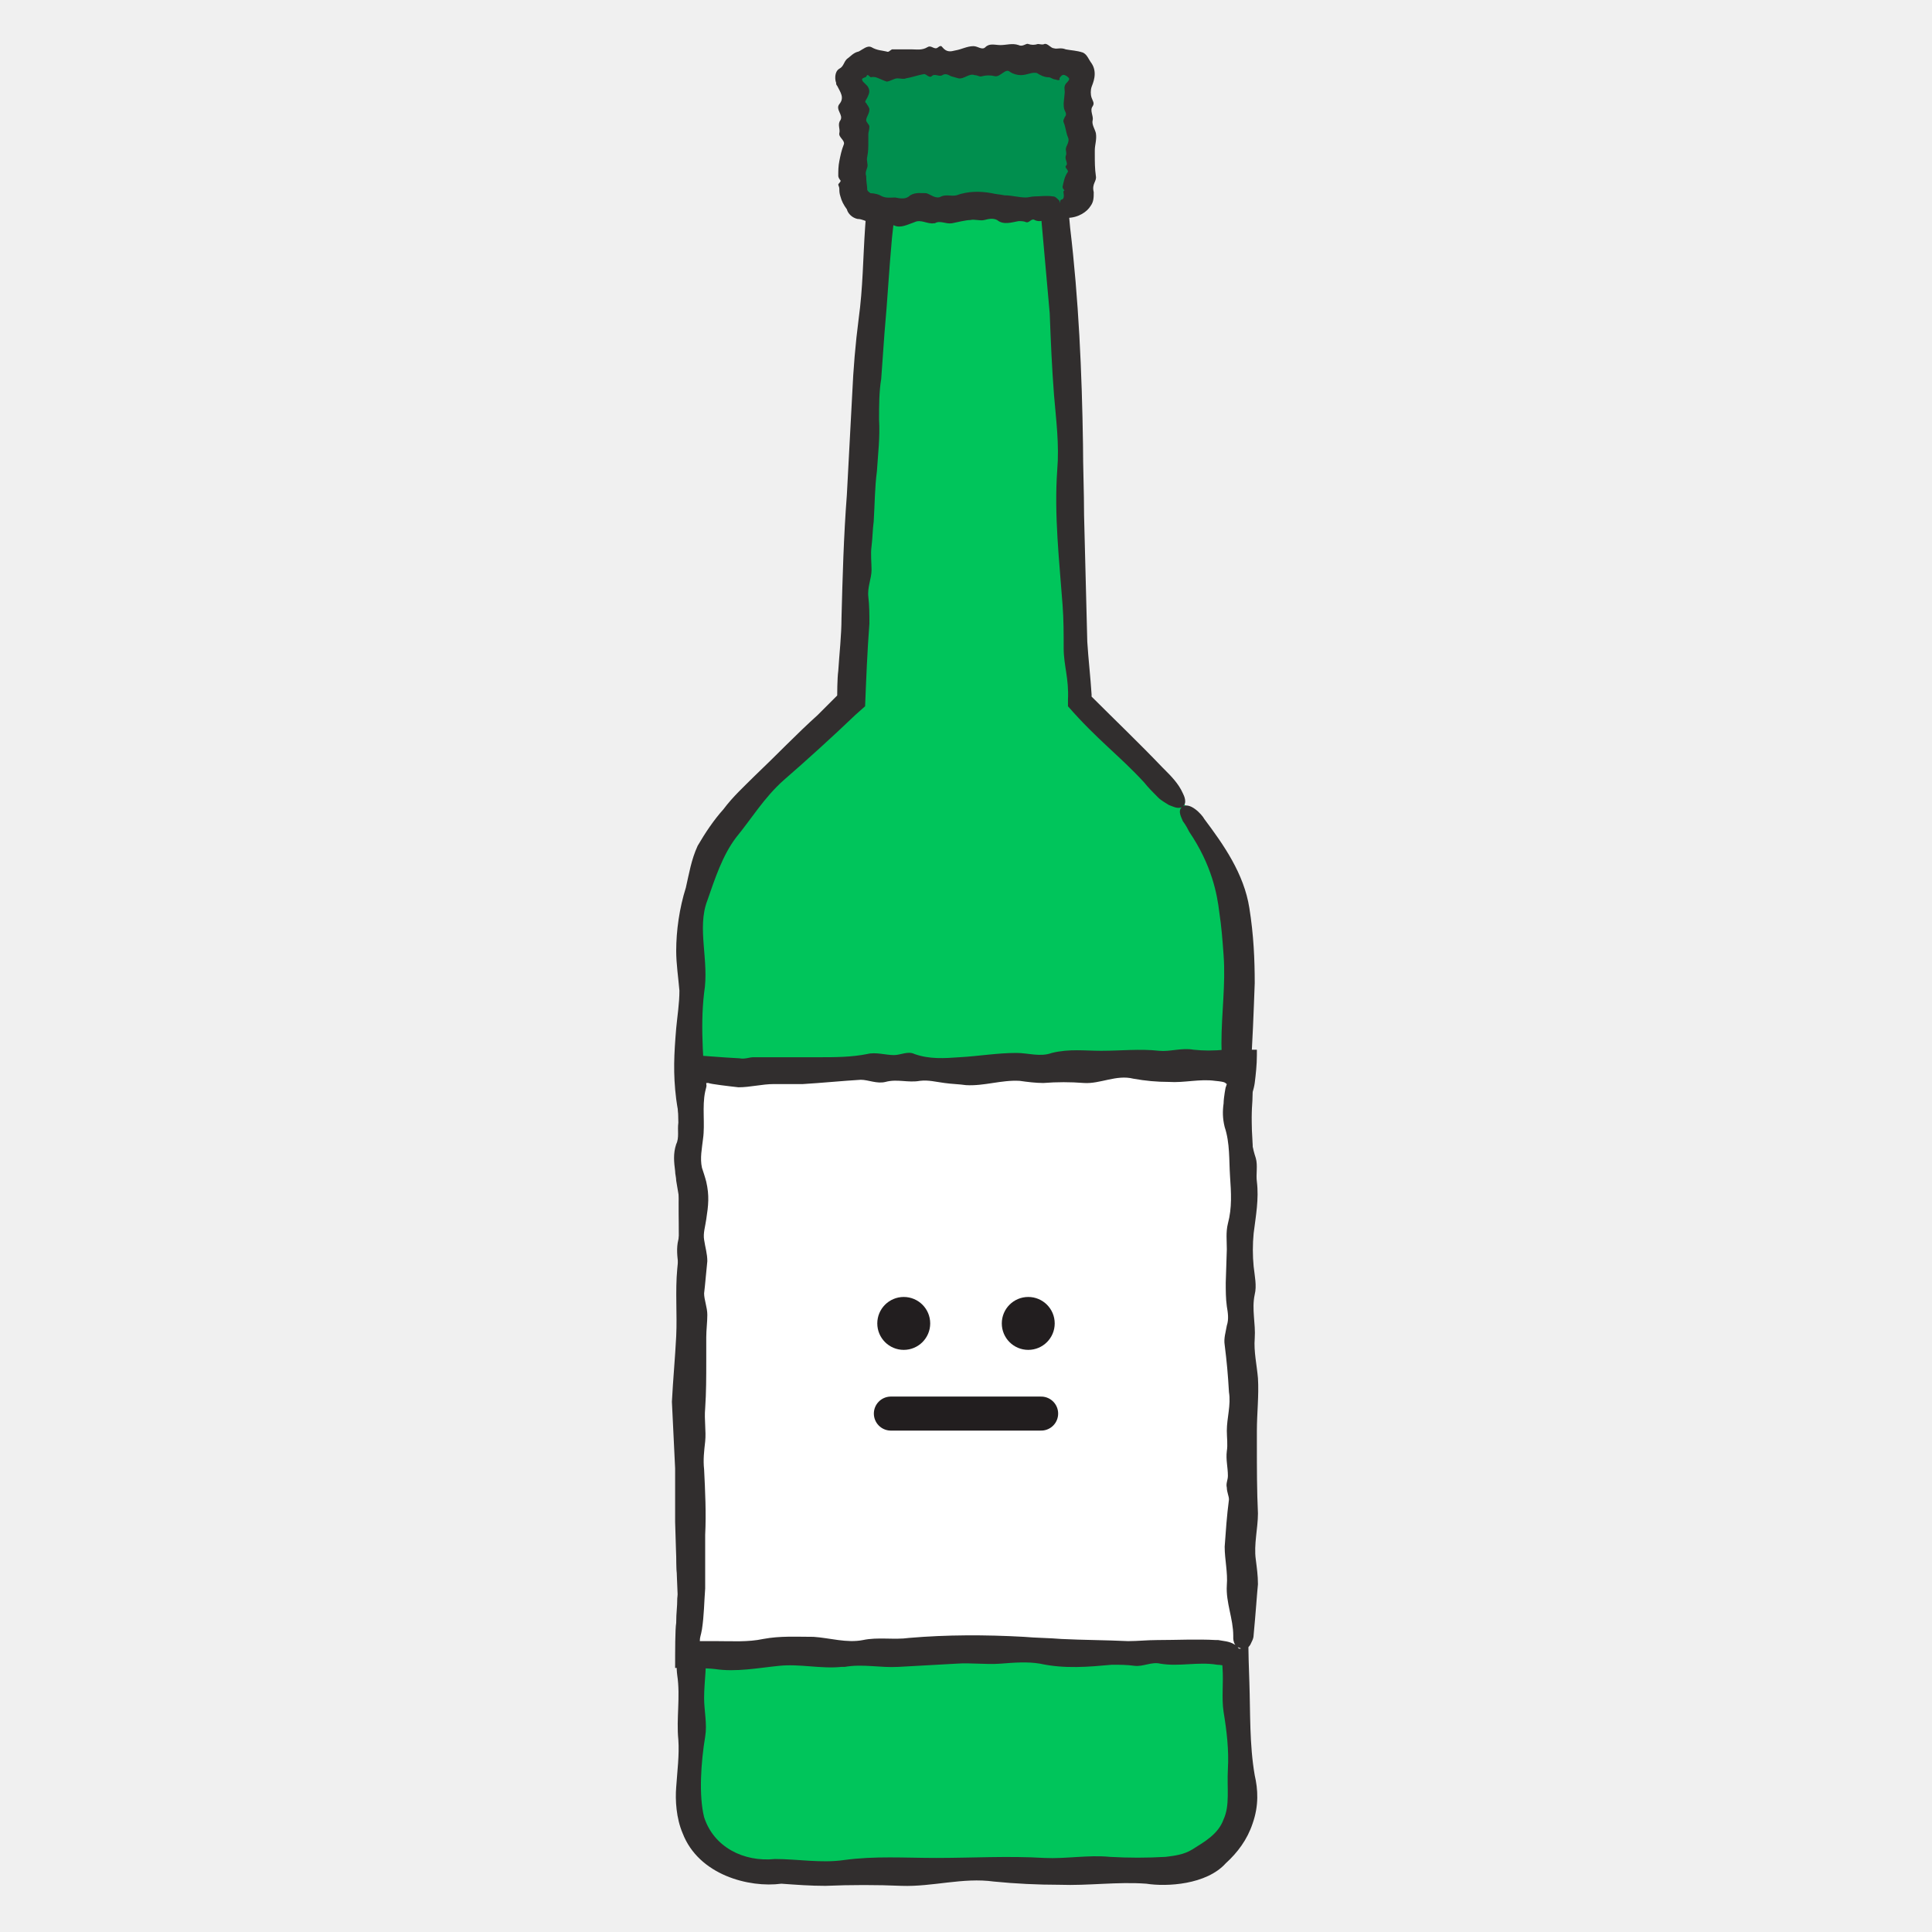
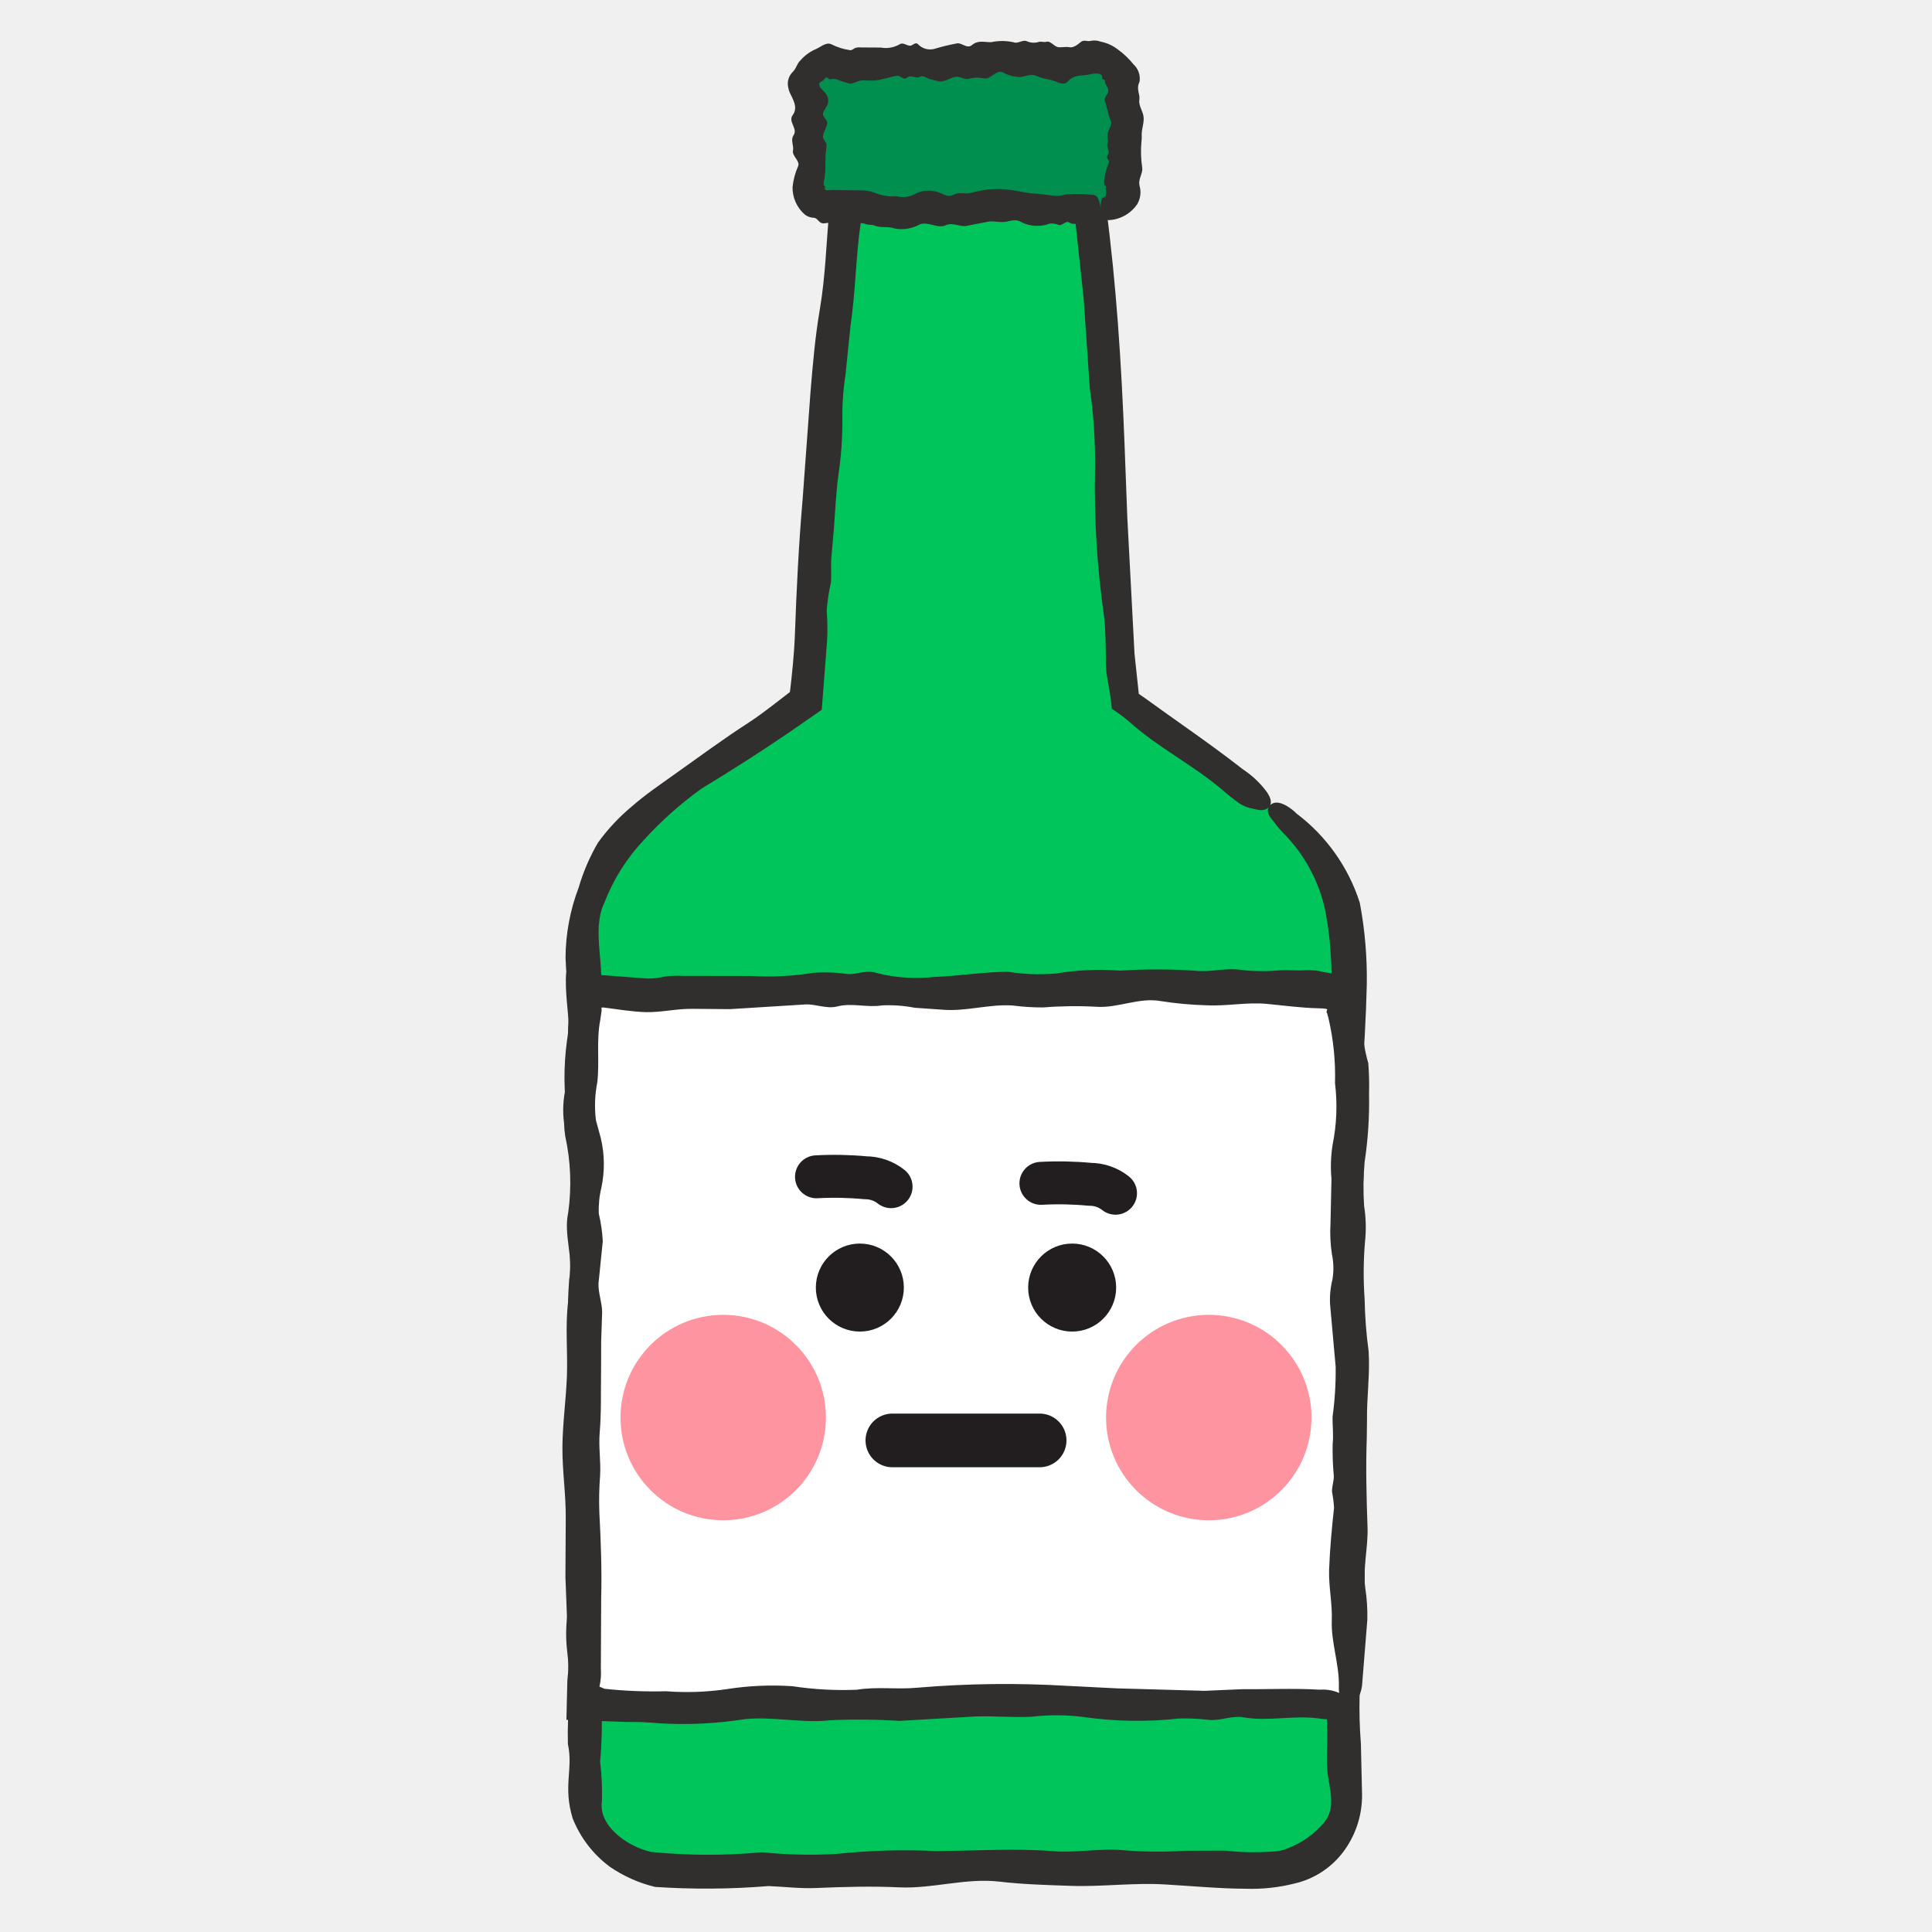
- <svg xmlns="http://www.w3.org/2000/svg" version="1.1" id="레이어_1" x="0px" y="0px" viewBox="0 0 18 18" style="enable-background:new 0 0 18 18;" xml:space="preserve">
-   <style type="text/css">
- 	.st0{fill:#00C55B;}
- 	.st1{fill:#312E2E;}
- 	.st2{fill:#FF5F56;}
- 	.st3{fill:#FF2A00;}
- 	.st4{fill:#FF94A1;}
- 	.st5{fill:#FFFFFF;}
- 	.st6{fill:#008F4E;}
- 	.st7{fill:#221E1F;stroke:#221E1F;stroke-width:0.093;stroke-linecap:round;stroke-linejoin:round;stroke-miterlimit:10;}
- 	.st8{fill:none;stroke:#221E1F;stroke-width:0.317;stroke-linecap:round;stroke-linejoin:round;stroke-miterlimit:10;}
- 	.st9{fill:none;stroke:#EE4022;stroke-width:0.119;stroke-linecap:round;stroke-linejoin:round;stroke-miterlimit:10;}
- 	.st10{fill:#FF543A;stroke:#221E1F;stroke-width:0.2;stroke-linecap:round;stroke-linejoin:round;stroke-miterlimit:10;}
- 	.st11{fill:#FF0005;}
- 	.st12{fill:#FF8B00;}
- 	.st13{fill:#FFFF00;}
- 	.st14{fill:#00FF00;}
- 	.st15{fill:#00BDFF;}
- 	.st16{fill:#BB00FF;}
- 	.st17{fill:none;stroke:#221E1F;stroke-width:0.19;stroke-linecap:round;stroke-linejoin:round;stroke-miterlimit:10;}
- 	.st18{fill:none;stroke:#221E1F;stroke-width:0.2;stroke-linecap:round;stroke-linejoin:round;stroke-miterlimit:10;}
- 	.st19{fill:none;stroke:#00C9F8;stroke-width:0.2;stroke-linecap:round;stroke-linejoin:round;stroke-miterlimit:10;}
- 	.st20{fill:none;stroke:#221E1F;stroke-width:0.25;stroke-linecap:round;stroke-linejoin:round;stroke-miterlimit:10;}
- </style>
-   <g>
-     <g>
-       <path class="st0" d="M11.04,7.5l-0.97-0.97L9.81,1.25H9H8.19L7.93,6.53L6.96,7.5C6.63,7.83,6.44,8.28,6.44,8.75v7.99    c0,0.38,0.31,0.69,0.69,0.69H9h1.87c0.38,0,0.69-0.31,0.69-0.69V8.75C11.56,8.28,11.37,7.83,11.04,7.5z" />
-       <g>
-         <g>
-           <path class="st1" d="M7.28,17.55c0.14,0.01,0.27,0.02,0.41,0.02c0.24-0.01,0.48-0.01,0.71,0c0.29,0.01,0.57-0.08,0.86-0.04      c0.2,0.02,0.41,0.03,0.61,0.03c0.27,0.01,0.54-0.03,0.81-0.01c0.19,0.03,0.56,0.01,0.74-0.19c0.11-0.1,0.2-0.22,0.25-0.37      c0.06-0.17,0.05-0.32,0.02-0.45c-0.05-0.29-0.04-0.58-0.05-0.87c-0.01-0.28-0.02-0.55,0.02-0.83c0.02-0.15,0.01-0.3,0.01-0.45      l0.01-0.59c0-0.14,0-0.28-0.01-0.42c-0.01-0.11-0.02-0.23,0-0.34c0.01-0.11,0.03-0.22,0.02-0.33c-0.01-0.28-0.03-0.54-0.04-0.84      c-0.02-0.23,0.02-0.45,0.02-0.67c0-0.12-0.01-0.24,0-0.36c0.01-0.14-0.01-0.29-0.01-0.43c0-0.06,0.01-0.14,0.01-0.21      c0-0.07-0.02-0.14-0.02-0.21c0.02-0.28,0.03-0.56,0.04-0.83c0-0.22-0.01-0.45-0.05-0.7c-0.05-0.32-0.24-0.59-0.42-0.83      c-0.02-0.04-0.14-0.17-0.21-0.11c-0.04,0.04,0,0.1,0.01,0.13c0.03,0.04,0.05,0.08,0.06,0.1c0.21,0.31,0.26,0.58,0.28,0.75      c0.02,0.13,0.03,0.26,0.04,0.4c0.02,0.27-0.02,0.54-0.02,0.82c0.01,0.4,0.01,0.8,0.01,1.2l0,0.24c0,0.31-0.02,0.62-0.01,0.93      c0.01,0.23,0.04,0.46,0.03,0.69c-0.01,0.25,0.03,0.51,0,0.77c-0.02,0.16,0,0.33,0.01,0.49c0.01,0.2,0.01,0.39,0,0.59      c-0.02,0.3-0.05,0.61-0.03,0.91c0.01,0.14-0.01,0.28,0.01,0.41c0.03,0.18,0.05,0.36,0.04,0.53c-0.01,0.18,0.02,0.34-0.04,0.47      c-0.05,0.14-0.18,0.21-0.29,0.28c-0.08,0.05-0.17,0.06-0.25,0.07c-0.17,0.01-0.35,0.01-0.52,0c-0.2-0.02-0.41,0.02-0.61,0.01      c-0.34-0.02-0.67,0-1.01,0c-0.29,0-0.57-0.02-0.86,0.02c-0.21,0.03-0.43-0.01-0.64-0.01c-0.29,0.03-0.57-0.11-0.66-0.39      c-0.05-0.2-0.03-0.51,0.01-0.75c0.02-0.12-0.01-0.24-0.01-0.36c0-0.16,0.03-0.31,0.01-0.47c-0.03-0.28-0.03-0.56-0.03-0.84      c0-0.3,0-0.6,0-0.9c0-0.08,0-0.17,0-0.25c-0.01-0.08-0.02-0.16-0.02-0.24c0.02-0.28,0.01-0.55,0.05-0.83      c0.02-0.15-0.02-0.31-0.01-0.47c0-0.17,0-0.31,0-0.48c0.01-0.12-0.01-0.25,0.02-0.38c0.03-0.16,0.02-0.32,0.01-0.48      c0-0.06-0.01-0.11-0.01-0.18C6.56,9.93,6.52,9.59,6.56,9.25c0.05-0.3-0.07-0.6,0.03-0.86c0.07-0.2,0.14-0.42,0.27-0.59      C7,7.63,7.12,7.43,7.3,7.27c0.23-0.2,0.45-0.4,0.67-0.61l0.09-0.08C8.07,6.33,8.08,6.07,8.1,5.81c0-0.08,0-0.17-0.01-0.25      C8.08,5.47,8.12,5.39,8.12,5.31c0-0.07-0.01-0.15,0-0.22c0.01-0.08,0.01-0.16,0.02-0.23C8.15,4.7,8.15,4.54,8.17,4.39      C8.18,4.23,8.2,4.07,8.19,3.91c0-0.13,0-0.26,0.02-0.38c0.01-0.15,0.02-0.27,0.03-0.42c0.03-0.33,0.04-0.56,0.07-0.89      C8.33,2.06,8.34,1.9,8.34,1.74c0-0.15,0-0.37-0.01-0.34c0.01,0,0.01-0.01,0.04-0.01C8.74,1.36,9.1,1.41,9.46,1.4l0.05,0      c0.06,0,0.11-0.01,0.17-0.01l0,0.04l0,0.16c0,0.11,0.01,0.21,0.01,0.32c0.03,0.33,0.06,0.68,0.09,1.01      c0.01,0.26,0.02,0.5,0.04,0.76c0.02,0.24,0.05,0.46,0.03,0.7C9.82,4.8,9.87,5.23,9.9,5.64c0.01,0.13,0.01,0.27,0.01,0.4      c0,0.16,0.05,0.28,0.04,0.48l0,0.06c0.27,0.31,0.48,0.46,0.71,0.71c0.04,0.05,0.08,0.09,0.13,0.14c0.03,0.03,0.07,0.05,0.1,0.07      c0.03,0.01,0.08,0.04,0.12,0.02c0.06-0.03,0.02-0.11,0.01-0.13c-0.04-0.09-0.11-0.16-0.17-0.22l-0.02-0.02      c-0.22-0.23-0.44-0.44-0.66-0.66l0-0.02c-0.01-0.16-0.03-0.33-0.04-0.49L10.1,4.8c0-0.22-0.01-0.44-0.01-0.66      c-0.01-0.67-0.04-1.35-0.12-2.02C9.94,1.83,9.95,1.64,9.91,1.26c0-0.04-0.01-0.07-0.01-0.1c-0.23,0.01-0.36,0-0.49-0.01      c-0.13-0.01-0.26-0.02-0.4-0.02l-0.41,0C8.44,1.13,8.28,1.13,8.09,1.14l0,0.1c0,0.25,0,0.31,0,0.47      C8.08,1.85,8.07,1.99,8.06,2.12C8.04,2.41,8.04,2.68,8,2.97C7.97,3.2,7.95,3.44,7.94,3.67L7.89,4.61C7.86,5,7.85,5.38,7.84,5.76      c0,0.16-0.02,0.33-0.03,0.49C7.8,6.32,7.8,6.48,7.8,6.48L7.73,6.55L7.62,6.66c-0.2,0.18-0.39,0.38-0.59,0.57      c-0.1,0.1-0.2,0.19-0.29,0.31C6.65,7.64,6.57,7.76,6.5,7.88C6.44,8.01,6.42,8.14,6.39,8.27c-0.06,0.19-0.09,0.4-0.09,0.59      c0,0.12,0.02,0.25,0.03,0.37C6.33,9.35,6.31,9.47,6.3,9.58c-0.02,0.24-0.03,0.42,0,0.66c0.01,0.08,0.03,0.17,0.04,0.24      c0.02,0.17,0,0.33-0.01,0.51c-0.02,0.27,0.01,0.56-0.02,0.83c-0.02,0.21,0,0.42-0.01,0.63c-0.01,0.2-0.03,0.41-0.04,0.61      c0.01,0.2,0.02,0.42,0.03,0.62l0,0.5c0.01,0.33,0.02,0.68,0.04,1.01c0,0.14-0.04,0.28-0.02,0.42c0.03,0.2-0.01,0.4,0.01,0.6      c0.01,0.14-0.01,0.29-0.02,0.44c-0.01,0.12,0,0.29,0.06,0.43C6.51,17.47,6.98,17.59,7.28,17.55z" />
-         </g>
-       </g>
-     </g>
-     <g>
-       <rect x="6.44" y="9.95" class="st5" width="5.12" height="5.41" />
-       <g>
-         <g>
-           <path class="st1" d="M9.5,10.07c0.07,0.01,0.15,0.02,0.22,0.02c0.13-0.01,0.25-0.01,0.38,0c0.15,0.01,0.3-0.08,0.46-0.04      c0.11,0.02,0.22,0.03,0.33,0.03c0.14,0.01,0.29-0.03,0.43-0.01c0.11,0.01,0.09,0.02,0.11,0.03l-0.01,0.03      c0-0.01-0.02,0.1-0.02,0.15c-0.01,0.07-0.01,0.14,0.01,0.22c0.05,0.15,0.04,0.31,0.05,0.46c0.01,0.15,0.02,0.29-0.02,0.44      c-0.02,0.08-0.01,0.16-0.01,0.24l-0.01,0.31c0,0.07,0,0.15,0.01,0.22c0.01,0.06,0.02,0.12,0,0.18      c-0.01,0.06-0.03,0.12-0.02,0.18c0.02,0.16,0.03,0.27,0.04,0.44c0.02,0.12-0.02,0.24-0.02,0.36c0,0.06,0.01,0.13,0,0.19      c-0.01,0.08,0.01,0.15,0.01,0.23c0,0.04-0.02,0.07-0.01,0.11c0,0.04,0.02,0.08,0.02,0.11c-0.02,0.15-0.03,0.3-0.04,0.44      c0,0.12,0.03,0.24,0.02,0.36c-0.01,0.16,0.06,0.31,0.06,0.47c0,0.02-0.01,0.11,0.09,0.12c0.06,0,0.07-0.04,0.08-0.06      c0.01-0.02,0.02-0.04,0.02-0.07c0.02-0.21,0.03-0.37,0.04-0.47c0-0.08-0.01-0.15-0.02-0.23c-0.02-0.14,0.02-0.29,0.02-0.43      c-0.01-0.21-0.01-0.42-0.01-0.64l0-0.13c0-0.16,0.02-0.33,0.01-0.49c-0.01-0.12-0.04-0.25-0.03-0.37c0.01-0.14-0.03-0.27,0-0.41      c0.02-0.08,0-0.17-0.01-0.26c-0.01-0.1-0.01-0.21,0-0.31c0.02-0.16,0.05-0.32,0.03-0.48c-0.01-0.07,0.01-0.15-0.01-0.22      c-0.03-0.09-0.05-0.19-0.04-0.28c0-0.1,0-0.18,0-0.27c0-0.05,0.02-0.08,0.03-0.15c0.01-0.08,0.02-0.17,0.02-0.26l0-0.05      c-0.1,0-0.19,0-0.29,0c-0.13,0.01-0.2,0.01-0.3,0c-0.11-0.02-0.22,0.02-0.32,0.01c-0.18-0.02-0.36,0-0.54,0      c-0.15,0-0.3-0.02-0.46,0.02C9.69,9.85,9.58,9.81,9.47,9.81c-0.18,0-0.35,0.03-0.53,0.04C8.8,9.86,8.66,9.87,8.52,9.82      C8.46,9.79,8.39,9.83,8.33,9.83c-0.08,0-0.17-0.03-0.25-0.01c-0.15,0.03-0.3,0.03-0.45,0.03l-0.48,0c-0.04,0-0.09,0-0.13,0      C6.98,9.85,6.94,9.87,6.89,9.86C6.7,9.85,6.61,9.84,6.32,9.82l-0.02,0c-0.01,0.12,0.02,0.33,0.02,0.38c-0.01,0.09,0,0.17,0,0.26      c-0.01,0.07,0.01,0.14-0.02,0.2c-0.03,0.09-0.02,0.17-0.01,0.25c0,0.03,0.01,0.06,0.01,0.09c0.03,0.18,0.07,0.36,0.02,0.55      c-0.04,0.16,0.04,0.32,0.01,0.48c-0.03,0.12,0,0.25-0.01,0.37c-0.01,0.12,0.06,0.24,0.04,0.37c-0.02,0.16-0.04,0.32-0.04,0.48      c0,0.15-0.01,0.29-0.01,0.43c0,0.04,0.01,0.09,0.02,0.13c0.01,0.04-0.02,0.09-0.02,0.13c0,0.04,0.01,0.08,0.01,0.12      c0,0.05,0,0.08,0,0.12c0,0.08,0,0.16-0.01,0.25c-0.01,0.08-0.01,0.17,0,0.26c0.01,0.07,0.01,0.14,0,0.2      c0,0.09-0.01,0.13-0.01,0.23c-0.01,0.06-0.01,0.26-0.01,0.42c0.11,0,0.29,0,0.37,0.01c0.2,0.03,0.4-0.01,0.6-0.03      c0.19-0.02,0.39,0.03,0.58,0.01l0.03,0c0.17-0.03,0.33,0.01,0.5,0c0.17-0.01,0.37-0.02,0.54-0.03c0.14-0.01,0.27,0.01,0.41,0      c0.13-0.01,0.25-0.02,0.37,0c0.23,0.05,0.45,0.03,0.67,0.01c0.07,0,0.14,0,0.21,0.01c0.08,0.01,0.16-0.04,0.24-0.02      c0.18,0.03,0.35-0.02,0.53,0.01c0.03,0,0.07,0.01,0.1,0.01c0.02,0,0.04-0.01,0.06-0.03c0.02-0.01,0.05-0.03,0.05-0.07      c0.01-0.06-0.03-0.09-0.05-0.1c-0.05-0.03-0.1-0.03-0.15-0.04l-0.02,0c-0.18-0.01-0.37,0-0.55,0c-0.09,0-0.18,0.01-0.27,0.01      c-0.21-0.01-0.42-0.01-0.62-0.02c-0.12-0.01-0.24-0.01-0.35-0.02c-0.36-0.02-0.72-0.02-1.07,0.01      c-0.14,0.02-0.29-0.01-0.43,0.02c-0.15,0.03-0.31-0.02-0.46-0.03c-0.16,0-0.31-0.01-0.47,0.02c-0.14,0.03-0.29,0.02-0.43,0.02      c-0.06,0-0.11,0-0.16,0c0-0.04,0.01-0.05,0.02-0.11c0.02-0.13,0.02-0.25,0.03-0.38c0-0.17,0-0.33,0-0.5      c0.01-0.2,0-0.41-0.01-0.61c-0.01-0.09,0-0.17,0.01-0.26c0.01-0.1-0.01-0.2,0-0.31c0.01-0.15,0.01-0.29,0.01-0.44l0-0.22      c0-0.07,0.01-0.14,0.01-0.21c0-0.07-0.03-0.14-0.03-0.2c0.01-0.08,0.02-0.21,0.03-0.3c0-0.07-0.02-0.13-0.03-0.2      c-0.01-0.06,0.01-0.12,0.02-0.19c0.02-0.13,0.03-0.22,0-0.35c-0.01-0.04-0.03-0.1-0.04-0.13c-0.02-0.09,0-0.18,0.01-0.27      c0.02-0.14-0.01-0.3,0.02-0.44c0.02-0.08,0.01-0.04,0.01-0.08c0.01,0,0.02,0,0.02,0c0.02,0.01,0.19,0.03,0.28,0.04      c0.11,0,0.22-0.03,0.33-0.03l0.27,0c0.17-0.01,0.37-0.03,0.54-0.04c0.07,0,0.15,0.04,0.23,0.02c0.11-0.03,0.21,0.01,0.32-0.01      c0.08-0.01,0.15,0.01,0.23,0.02C8.87,10.1,8.93,10.1,9,10.11C9.17,10.12,9.33,10.06,9.5,10.07z" />
-         </g>
-       </g>
-     </g>
-     <g>
-       <path class="st6" d="M9.87,1.93H8.12c-0.1,0-0.18-0.08-0.18-0.18v-1c0-0.1,0.08-0.18,0.18-0.18h1.75c0.1,0,0.18,0.08,0.18,0.18v1    C10.05,1.85,9.97,1.93,9.87,1.93z" />
-       <g>
-         <g>
-           <path class="st1" d="M9.08,0.7C9.11,0.7,9.13,0.72,9.15,0.71c0.04-0.01,0.08-0.01,0.12,0c0.05,0.01,0.1-0.08,0.14-0.04      c0.03,0.02,0.07,0.03,0.1,0.03C9.57,0.7,9.61,0.67,9.66,0.68C9.69,0.7,9.73,0.72,9.77,0.72c0.02,0,0.04,0.02,0.06,0.02      c0.03,0.01,0.05,0.01,0.04-0.01C9.9,0.68,9.92,0.7,9.94,0.71c0.02,0.02,0.04,0.02-0.01,0.07C9.91,0.81,9.92,0.83,9.92,0.86      l-0.01,0.1c0,0.02,0,0.05,0.01,0.07c0.01,0.02,0.02,0.04,0,0.06C9.92,1.1,9.9,1.12,9.91,1.14c0.02,0.05,0.02,0.09,0.04,0.14      c0.02,0.04-0.02,0.08-0.02,0.11c0,0.02,0.01,0.04,0,0.06C9.92,1.48,9.94,1.5,9.94,1.53c0,0.01-0.02,0.02-0.01,0.03      c0,0.01,0.02,0.02,0.02,0.04C9.92,1.64,9.91,1.69,9.9,1.74c0,0.03,0.03,0.03,0.01,0.04c-0.01,0,0.02,0.07-0.02,0.08      c0,0-0.02-0.01-0.02,0.09c0,0.06,0.02,0.07,0.03,0.07c0.01,0.01,0.02,0.01,0.04,0.01c0.11,0,0.19-0.06,0.22-0.11      c0.03-0.04,0.03-0.08,0.03-0.13c-0.02-0.08,0.03-0.1,0.02-0.15c-0.01-0.07-0.01-0.13-0.01-0.2c0-0.01,0-0.03,0-0.04      c0-0.05,0.02-0.1,0.01-0.16c-0.01-0.04-0.04-0.08-0.03-0.12c0.01-0.04-0.03-0.09,0-0.13c0.02-0.03,0-0.05-0.01-0.08      c-0.01-0.03-0.01-0.07,0-0.1c0.01-0.03,0.06-0.13,0-0.22c-0.03-0.04-0.04-0.08-0.08-0.1c-0.06-0.02-0.11-0.02-0.16-0.03      c-0.05-0.02-0.08,0-0.11-0.01c-0.03,0-0.06-0.05-0.09-0.04c-0.02,0.01-0.04,0-0.06,0c-0.03,0.01-0.06,0.01-0.09,0      C9.56,0.4,9.53,0.44,9.49,0.42c-0.06-0.02-0.11,0-0.17,0c-0.05,0-0.1-0.02-0.14,0.02C9.15,0.47,9.11,0.43,9.07,0.43      c-0.06,0-0.11,0.03-0.17,0.04C8.86,0.48,8.82,0.49,8.78,0.44C8.76,0.41,8.74,0.45,8.72,0.45c-0.03,0-0.05-0.03-0.08-0.01      C8.59,0.47,8.54,0.46,8.5,0.46c-0.05,0-0.1,0-0.15,0c-0.01,0-0.03,0-0.04,0C8.29,0.47,8.28,0.49,8.26,0.48      C8.22,0.47,8.17,0.47,8.12,0.44C8.08,0.42,8.04,0.46,8,0.48C7.95,0.49,7.92,0.53,7.89,0.55C7.86,0.58,7.86,0.62,7.82,0.64      C7.77,0.67,7.78,0.75,7.79,0.77c0,0.01,0,0.02,0.01,0.03c0.03,0.06,0.07,0.11,0.02,0.17c-0.04,0.05,0.04,0.1,0.01,0.15      c-0.03,0.04,0,0.08-0.01,0.12C7.81,1.28,7.88,1.31,7.86,1.35C7.84,1.4,7.83,1.45,7.82,1.5C7.81,1.55,7.81,1.59,7.81,1.64      c0,0.01,0.01,0.03,0.02,0.04c0.01,0.01-0.02,0.03-0.02,0.04c0,0.01,0.01,0.02,0.01,0.04c0,0.02,0,0.04,0.01,0.07      c0.01,0.04,0.03,0.08,0.06,0.12C7.9,1.99,7.94,2.03,7.99,2.04c0.04,0,0.07,0.02,0.11,0.03c0.04,0.01,0.05,0,0.08,0.01      c0.05,0.02,0.1,0,0.15,0.02c0.06,0.03,0.13-0.01,0.19-0.03C8.58,2.04,8.64,2.09,8.7,2.08l0.01,0c0.05-0.03,0.1,0.01,0.16,0      c0.05-0.01,0.13-0.03,0.17-0.03c0.04-0.01,0.09,0.01,0.13,0c0.04-0.01,0.08-0.02,0.12,0C9.35,2.1,9.43,2.07,9.49,2.06      c0.02,0,0.05,0,0.07,0.01c0.03,0.01,0.05-0.04,0.08-0.02c0.06,0.03,0.11-0.02,0.17,0.01c0.01,0,0.02,0.01,0.03,0.01      c0.01,0,0.01-0.01,0.02-0.03c0-0.01,0.01-0.03,0.02-0.07c0-0.06-0.01-0.09-0.01-0.1C9.84,1.84,9.83,1.83,9.81,1.83l0,0      c-0.06-0.01-0.12,0-0.17,0c-0.03,0-0.06,0.01-0.08,0.01c-0.07,0-0.13-0.02-0.2-0.02C9.31,1.81,9.28,1.81,9.24,1.8      C9.13,1.78,9.02,1.78,8.91,1.82C8.86,1.83,8.82,1.81,8.77,1.83C8.72,1.86,8.67,1.81,8.63,1.8c-0.05,0-0.1-0.01-0.15,0.02      C8.44,1.86,8.39,1.85,8.34,1.84C8.29,1.84,8.25,1.85,8.2,1.82C8.16,1.8,8.11,1.8,8.11,1.8C8.1,1.79,8.09,1.79,8.08,1.77      C8.08,1.73,8.07,1.7,8.07,1.64c-0.01-0.03,0-0.05,0.01-0.08c0.01-0.03-0.01-0.06,0-0.1c0.01-0.05,0.01-0.09,0.01-0.14      c0-0.02,0-0.04,0-0.07c0-0.02,0.01-0.04,0.01-0.07c0-0.02-0.03-0.04-0.03-0.06c0-0.03,0.03-0.06,0.03-0.1      c0-0.02-0.02-0.04-0.03-0.06C8.05,0.95,8.07,0.93,8.08,0.91c0.02-0.04,0.03-0.07,0-0.11C8.07,0.79,8.05,0.77,8.04,0.76      c-0.02-0.03,0-0.03,0.02-0.04C8.08,0.72,8.07,0.68,8.1,0.71c0.02,0.02,0.01,0,0.06,0.01c0.03,0.01,0.07,0.03,0.1,0.04      c0.03,0,0.07-0.03,0.1-0.03c0.03,0,0.06,0.01,0.08,0c0.06-0.01,0.11-0.03,0.17-0.04c0.02,0,0.05,0.04,0.07,0.02      c0.03-0.03,0.07,0.01,0.1-0.01C8.81,0.68,8.84,0.7,8.86,0.71C8.89,0.72,8.9,0.72,8.93,0.73C8.98,0.74,9.03,0.68,9.08,0.7z" />
-         </g>
-       </g>
-     </g>
-     <g>
-       <circle class="st7" cx="8.42" cy="12.33" r="0.2" />
-       <circle class="st7" cx="9.58" cy="12.33" r="0.2" />
-     </g>
-     <line class="st8" x1="8.3" y1="13.17" x2="9.7" y2="13.17" />
-   </g>
+ <svg xmlns="http://www.w3.org/2000/svg" id="레이어_1" data-name="레이어 1" viewBox="0 0 18 18">
+   <defs>
+     <style>.cls-1{fill:#00c55b;}.cls-2{fill:#312e2e;}.cls-3{fill:#008f4e;}.cls-4,.cls-7{fill:#fff;}.cls-5{fill:#221e1f;stroke-width:0.158px;}.cls-5,.cls-6,.cls-7{stroke:#221e1f;stroke-linecap:round;stroke-linejoin:round;}.cls-6{fill:none;stroke-width:0.5px;}.cls-7{stroke-width:0.4px;}.cls-8{fill:#ff94a1;}</style>
+   </defs>
+   <path class="cls-1" d="M11.837,7.499,10.492,6.531l-.373-5.278H7.881L7.508,6.531l-1.345.968A1.564,1.564,0,0,0,5.444,8.747V16.734c0,.383.432.694.964.694h5.184c.532,0,.964-.311.964-.694V8.747A1.564,1.564,0,0,0,11.837,7.499Z" />
+   <path class="cls-2" d="M7.16,17.572c.149.006.298.025.447.018.257-.011.516-.018.772-.006.313.014.619-.09.934-.053.215.025.445.032.665.039.293.01.585-.031.877-.013.241.014.508.039.751.04a1.639,1.639,0,0,0,.456-.049.79.79,0,0,0,.441-.279.875.875,0,0,0,.187-.551l-.011-.473a4.33,4.33,0,0,1,.023-.899,3.141,3.141,0,0,0,.01-.493l.009-.64a3.359,3.359,0,0,0-.013-.452,1.516,1.516,0,0,1-.005-.37,1.864,1.864,0,0,0,.022-.36l-.052-.906c-.021-.245.027-.487.029-.729.001-.128-.01-.263-.001-.389.011-.157-.011-.314-.011-.471l.017-.226c-.001-.078-.024-.155-.019-.232.021-.3.039-.602.046-.902a3.78,3.78,0,0,0-.065-.765,1.681,1.681,0,0,0-.589-.831c-.03-.033-.182-.161-.252-.071-.044.057.016.115.034.139a.96.96,0,0,0,.083.102,1.454,1.454,0,0,1,.404.743,2.922,2.922,0,0,1,.05.422c.025.294-.028.591-.021.885.01.434.017.864.007,1.298l-.002.255c.003.332-.029.671-.015,1.003.011.251.045.502.037.751-.009.276.034.552-.003.83a3.115,3.115,0,0,0,.008.53,6.344,6.344,0,0,1-.005.638,9.041,9.041,0,0,0-.041.985c.008.15-.012.3.007.449.036.211.064.334-.052.461a.825.825,0,0,1-.397.245,2.403,2.403,0,0,1-.506-.003l-.37.001a4.128,4.128,0,0,1-.57-.004c-.218-.022-.441.025-.662.008-.364-.028-.729-.003-1.093-.001a6.015,6.015,0,0,0-.931.027,4.417,4.417,0,0,1-.692-.016,5.377,5.377,0,0,1-1.034-.003c-.237-.057-.489-.251-.456-.471a2.417,2.417,0,0,0-.017-.369,3.755,3.755,0,0,0,.013-.507,6.459,6.459,0,0,1-.03-.914l.001-.971c0-.089.003-.179-.005-.268a1.774,1.774,0,0,1-.02-.261c.019-.301.015-.602.055-.902.022-.167-.024-.337-.017-.505l.005-.521a2.67,2.67,0,0,1,.018-.412,2.253,2.253,0,0,0,.017-.518l-.011-.192a4.873,4.873,0,0,1-.028-1.111c.058-.322-.084-.659.042-.922A1.781,1.781,0,0,1,5.996,7.829a3.45,3.45,0,0,1,.54-.482q.419-.253.823-.528l.297-.206L7.706,5.966A2.037,2.037,0,0,0,7.702,5.691a1.829,1.829,0,0,1,.04-.267c.006-.081-.004-.162.005-.243l.022-.253c.012-.167.02-.334.042-.5a3.341,3.341,0,0,0,.037-.521,2.496,2.496,0,0,1,.029-.413l.047-.457c.048-.328.048-.633.095-.961.019-.134.031-.269.038-.404l.007-.203c-.002-.024-.006-.015-.01-.03.009-.005-.006-.01.036-.015l.209-.015c.395-.026.79.034,1.183.014l.053-.004a2.189,2.189,0,0,1,.432-.003.303.303,0,0,0-.003.064l.015.214.118,1.095.056.826a4.757,4.757,0,0,1,.049.755,8.51,8.51,0,0,0,.084,1.371c.016.145.016.292.017.437.003.146.032.186.056.426a1.583,1.583,0,0,1,.16.118c.267.242.594.403.868.636a1.889,1.889,0,0,0,.159.126.341.341,0,0,0,.125.05c.034.007.094.029.139-.004.063-.046.011-.124-.007-.151a.87.87,0,0,0-.221-.21L11.557,7.15c-.294-.229-.603-.437-.904-.656l-.043-.029-.04-.374-.067-1.268-.027-.713c-.029-.729-.075-1.457-.171-2.182-.015-.114-.023-.228-.03-.342l-.034-.464-.312.013a7.634,7.634,0,0,1-.934-.033,7.01,7.01,0,0,0-.967.027l-.249.016L7.757,1.607,7.726,1.965c-.029.315-.035.605-.088.918-.043.252-.065.506-.086.76L7.477,4.663c-.036.415-.056.831-.071,1.247-.006.17-.026.366-.044.518l-.003.02-.157.121c-.072.055-.144.109-.22.159-.249.16-.486.337-.727.507-.118.085-.245.17-.369.279a1.84,1.84,0,0,0-.315.337,1.88,1.88,0,0,0-.18.419,1.864,1.864,0,0,0-.122.651,3.404,3.404,0,0,0,.037.399,2.094,2.094,0,0,1-.024.379,2.551,2.551,0,0,0,.005.717l.046.264a2.694,2.694,0,0,1-.013.55c-.022.293.01.606-.027.899-.028.228-.003.459-.011.688-.008.218-.04.441-.042.661-.002.223.033.445.031.668l-.003.547L5.31,15.791a3.299,3.299,0,0,0-.019.458c.051.234-.048.394.045.694a1.038,1.038,0,0,0,.344.448,1.258,1.258,0,0,0,.424.189A7.102,7.102,0,0,0,7.16,17.572Z" />
+   <rect class="cls-3" x="7.53" y="0.573" width="2.936" height="1.36" rx="0.211" />
+   <path class="cls-2" d="M8.935.717c.029.006.057.025.086.018A.327.327,0,0,1,9.169.73c.06.014.119-.09.179-.053A.336.336,0,0,0,9.476.716c.056.01.112-.031.168-.013a.649.649,0,0,0,.144.041.405.405,0,0,1,.077.027c.028.008.056.017.084-.013.06-.064.121-.05.181-.061.047-.01.142-.03.139.025 0.0.029.012.012.019.02A.048.048,0,0,1,10.297.77c0.0.013-.003-.004.015.034A.062.062,0,0,1,10.317.875c-.015.023-.031.046-.022.069.021.058.025.116.052.174.021.047-.027.093-.029.14-.001.025.01.05.001.075-.011.03.011.06.011.09,0,.014-.018.029-.017.043.001.015.024.03.019.045a.749.749,0,0,0-.046.173c-.005.063.03.041.018.064-.008.003.021.086-.025.093-.006.001-.022-.006-.026.106-.002.072.023.081.032.088a.074.074,0,0,0,.044.016.34.34,0,0,0,.267-.15.218.218,0,0,0,.024-.158c-.023-.075.028-.118.022-.179a1.01,1.01,0,0,1-.007-.249.232.232,0,0,0,.002-.049c-.004-.064.029-.129.015-.192-.011-.048-.045-.096-.037-.144.009-.057-.033-.096.002-.169A.181.181,0,0,0,10.56.599a.747.747,0,0,0-.149-.141.38.38,0,0,0-.156-.07.169.169,0,0,0-.095-.007c-.029.008-.058-.012-.086.007-.037.031-.074.059-.111.052-.035-.007-.071.004-.106-.001C9.821.433,9.786.378,9.751.389c-.024.007-.047-.004-.071.001A.157.157,0,0,1,9.571.386C9.529.364,9.486.411,9.444.394a.49.49,0,0,0-.21-.001c-.059.002-.119-.023-.179.027C9.012.456,8.967.403,8.923.403A1.838,1.838,0,0,0,8.717.452.155.155,0,0,1,8.554.413c-.025-.027-.05.013-.075.013C8.446.426,8.414.391,8.381.413a.255.255,0,0,1-.175.03L8.02.442A.115.115,0,0,0,7.968.447c-.017.007-.033.025-.05.02a.55.55,0,0,1-.173-.055C7.693.388,7.637.446,7.591.462a.403.403,0,0,0-.134.101c-.034.031-.038.079-.078.114a.153.153,0,0,0-.033.146.107.107,0,0,0,.011.037c.033.071.08.142.028.213-.045.062.05.124.009.186-.032.048.004.097-.006.146-.01.048.068.095.048.143A.634.634,0,0,0,7.384,1.743a.332.332,0,0,0,.113.255.142.142,0,0,0,.086.031c.03.001.044.042.074.05.027.007.054-.007.08-.003a.228.228,0,0,0,.05.005.309.309,0,0,1,.096.007.128.128,0,0,0,.1 0.0.096.096,0,0,1,.079-.001c.029.011.059.003.088.015.063.025.122.003.185.027a.351.351,0,0,0,.236-.039c.076-.026.151.034.227.014l.01-.004c.065-.032.13.014.194.005l.211-.041c.053-.006.106.012.159.002.049-.009.096-.028.145.004a.327.327,0,0,0,.263.013.173.173,0,0,1,.084.013c.032.01.064-.043.096-.024.069.04.138-.02.206.009a.078.078,0,0,0,.039.01c.008-.001.017-.013.025-.032a.192.192,0,0,0,.021-.084.215.215,0,0,0-.018-.119.061.061,0,0,0-.058-.042l-.006-0a1.316,1.316,0,0,0-.214-.004c-.035-.001-.069.016-.104.015-.082-.003-.162-.023-.243-.023l-.137-.023a.882.882,0,0,0-.42.017c-.056.018-.112-.012-.168.019-.06.033-.119-.028-.179-.033a.261.261,0,0,0-.182.027.24.24,0,0,1-.17.02.447.447,0,0,1-.177-.023.355.355,0,0,0-.146-.032l-.196-.003a1.258,1.258,0,0,0-.135.002c-.012-.003-.016-.017-.012-.028.004-.016-.02-.004-.009-.058a.756.756,0,0,0,.013-.17L7.692,1.43a.732.732,0,0,0,.009-.081c-.001-.026-.037-.053-.034-.079.005-.039.033-.078.04-.118.005-.026-.026-.051-.037-.076-.011-.024.012-.048.024-.073A.106.106,0,0,0,7.688.865c-.013-.017-.035-.034-.046-.051C7.619.771,7.642.766,7.661.754c.024-.008.023-.049.057-.024.02.023.009-.001.07.007a1.087,1.087,0,0,0,.127.042c.043.002.085-.033.128-.031A.848.848,0,0,0,8.148.75c.07-.006.141-.034.211-.044.029-.004.059.044.088.019.042-.036.083.013.125-.01.029-.016.06.013.09.022l.077.019C8.806.775,8.87.702,8.935.717Z" />
+   <rect class="cls-4" x="5.439" y="9.223" width="7.123" height="6.639" />
+   <path class="cls-2" d="M9.434,9.368a2.129,2.129,0,0,0,.287.018,3.6,3.6,0,0,1,.495-.006c.2.014.397-.09.599-.053a3.298,3.298,0,0,0,.426.039c.188.01.375-.031.563-.013.154.015.327.038.481.041.126.002.063.02.078.027l-.001.002c-.007.036-.014-.053.015.063a2.364,2.364,0,0,1,.061.606,1.79,1.79,0,0,1-.023.576,1.295,1.295,0,0,0-.01.316l-.009.41a1.387,1.387,0,0,0,.013.29.627.627,0,0,1,.005.237.775.775,0,0,0-.022.231l.052.581a3.127,3.127,0,0,1-.029.468c-.001.082.01.169.001.25a2.656,2.656,0,0,0,.011.302c0,.048-.018.097-.017.145a1.178,1.178,0,0,1,.019.149c-.021.193-.039.386-.046.579-.005.156.031.313.025.47-.008.206.071.41.066.615-.001.027-.009.148.103.152a.086.086,0,0,0,.09-.073.315.315,0,0,0,.023-.088l.049-.609a1.696,1.696,0,0,0-.019-.298c-.025-.188.028-.379.021-.567-.01-.279-.017-.554-.007-.833l.002-.164c-.003-.213.029-.43.015-.643a4.119,4.119,0,0,1-.037-.482,3.463,3.463,0,0,1,.003-.532,1.286,1.286,0,0,0-.008-.34,2.612,2.612,0,0,1,.005-.409,3.738,3.738,0,0,0,.041-.632,2.649,2.649,0,0,0-.007-.288,1.257,1.257,0,0,1-.052-.371L12.694,9.09l-.074-.001a2.378,2.378,0,0,1-.281-.031.567.567,0,0,0-.176-.019c-.079.007-.158-.004-.238.001A1.701,1.701,0,0,1,11.56,9.036c-.14-.022-.283.025-.424.008a5.42,5.42,0,0,0-.701-.001,2.484,2.484,0,0,0-.597.027,1.823,1.823,0,0,1-.444-.016c-.23 0-.46.04-.69.048a1.506,1.506,0,0,1-.545-.039c-.082-.027-.168.013-.252.013a1.55,1.55,0,0,0-.325-.013,2.666,2.666,0,0,1-.586.03l-.623-.001a1.258,1.258,0,0,0-.172.005.74.74,0,0,1-.167.02L5.305,9.062l-.03-.003c-.015.172.026.409.02.472-.007.112.005.224-.005.334a1.104,1.104,0,0,1-.018.264.934.934,0,0,0-.017.333,1.066,1.066,0,0,0,.011.123,2.016,2.016,0,0,1,.028.712c-.045.207.05.414.009.621a3.68,3.68,0,0,0-.006.488c-.01.16.068.318.048.478q-.039.313-.052.626l-.011.556a.852.852,0,0,0,.023.176c.013.059-.02.114-.021.173-.001.052.016.103.012.155l-.004.163c0.0.107.003.215-.007.322a1.377,1.377,0,0,0-0.0.335,1.035,1.035,0,0,1,.001.266l-.009.367.157.006.405.014a2.905,2.905,0,0,1,.31.013,3.691,3.691,0,0,0,.789-.039c.253-.026.507.034.759.014l.034-.004A6.114,6.114,0,0,1,8.38,16.033l.706-.041c.177-.006.354.012.531.002a1.962,1.962,0,0,1,.486.004,3.51,3.51,0,0,0,.881.013,1.84,1.84,0,0,1,.281.013c.107.01.213-.043.32-.024.23.04.46-.02.69.009a.786.786,0,0,0,.13.01.16.16,0,0,0,.084-.032.13.13,0,0,0,.071-.084.107.107,0,0,0-.06-.119.376.376,0,0,0-.194-.042l-.02-0c-.239-.014-.478-.002-.717-.004l-.348.015-.815-.023-.457-.023a9.715,9.715,0,0,0-1.404.017c-.187.018-.376-.012-.563.019a3.149,3.149,0,0,1-.599-.033,2.753,2.753,0,0,0-.61.027,2.563,2.563,0,0,1-.568.02,4.322,4.322,0,0,1-.573-.023l-.047-.02a.564.564,0,0,0,.013-.167l.003-.656c.007-.267-.003-.534-.017-.801a2.973,2.973,0,0,1,.007-.341c.008-.133-.015-.266-.004-.399.016-.189.01-.379.013-.569l.001-.286.009-.272c-.001-.089-.037-.177-.034-.265l.04-.394a1.429,1.429,0,0,0-.037-.256.871.871,0,0,1,.024-.243,1.057,1.057,0,0,0-.005-.46l-.046-.169a1.113,1.113,0,0,1,.013-.353c.022-.188-.01-.389.027-.577.018-.131.014-.075.011-.118a.076.076,0,0,1,.032-0c.065.008.262.04.387.042.143.002.285-.033.428-.031l.351.003.705-.044c.097-.004.196.044.294.019.139-.036.278.013.418-.01a1.264,1.264,0,0,1,.303.022L8.779,9.407C9.001,9.426,9.214,9.353,9.434,9.368Z" />
+   <circle class="cls-5" cx="8.011" cy="11.996" r="0.331" />
+   <circle class="cls-5" cx="9.989" cy="11.996" r="0.331" />
+   <line class="cls-6" x1="8.314" y1="13.42" x2="9.686" y2="13.42" />
+   <path class="cls-7" d="M9.698,11.025a3.069,3.069,0,0,1,.457.009.382.382,0,0,1,.238.083" />
+   <path class="cls-7" d="M7.607,10.964a3.069,3.069,0,0,1,.457.009.382.382,0,0,1,.238.083" />
+   <circle class="cls-8" cx="6.738" cy="13.207" r="0.957" />
+   <circle class="cls-8" cx="11.262" cy="13.207" r="0.957" />
</svg>
